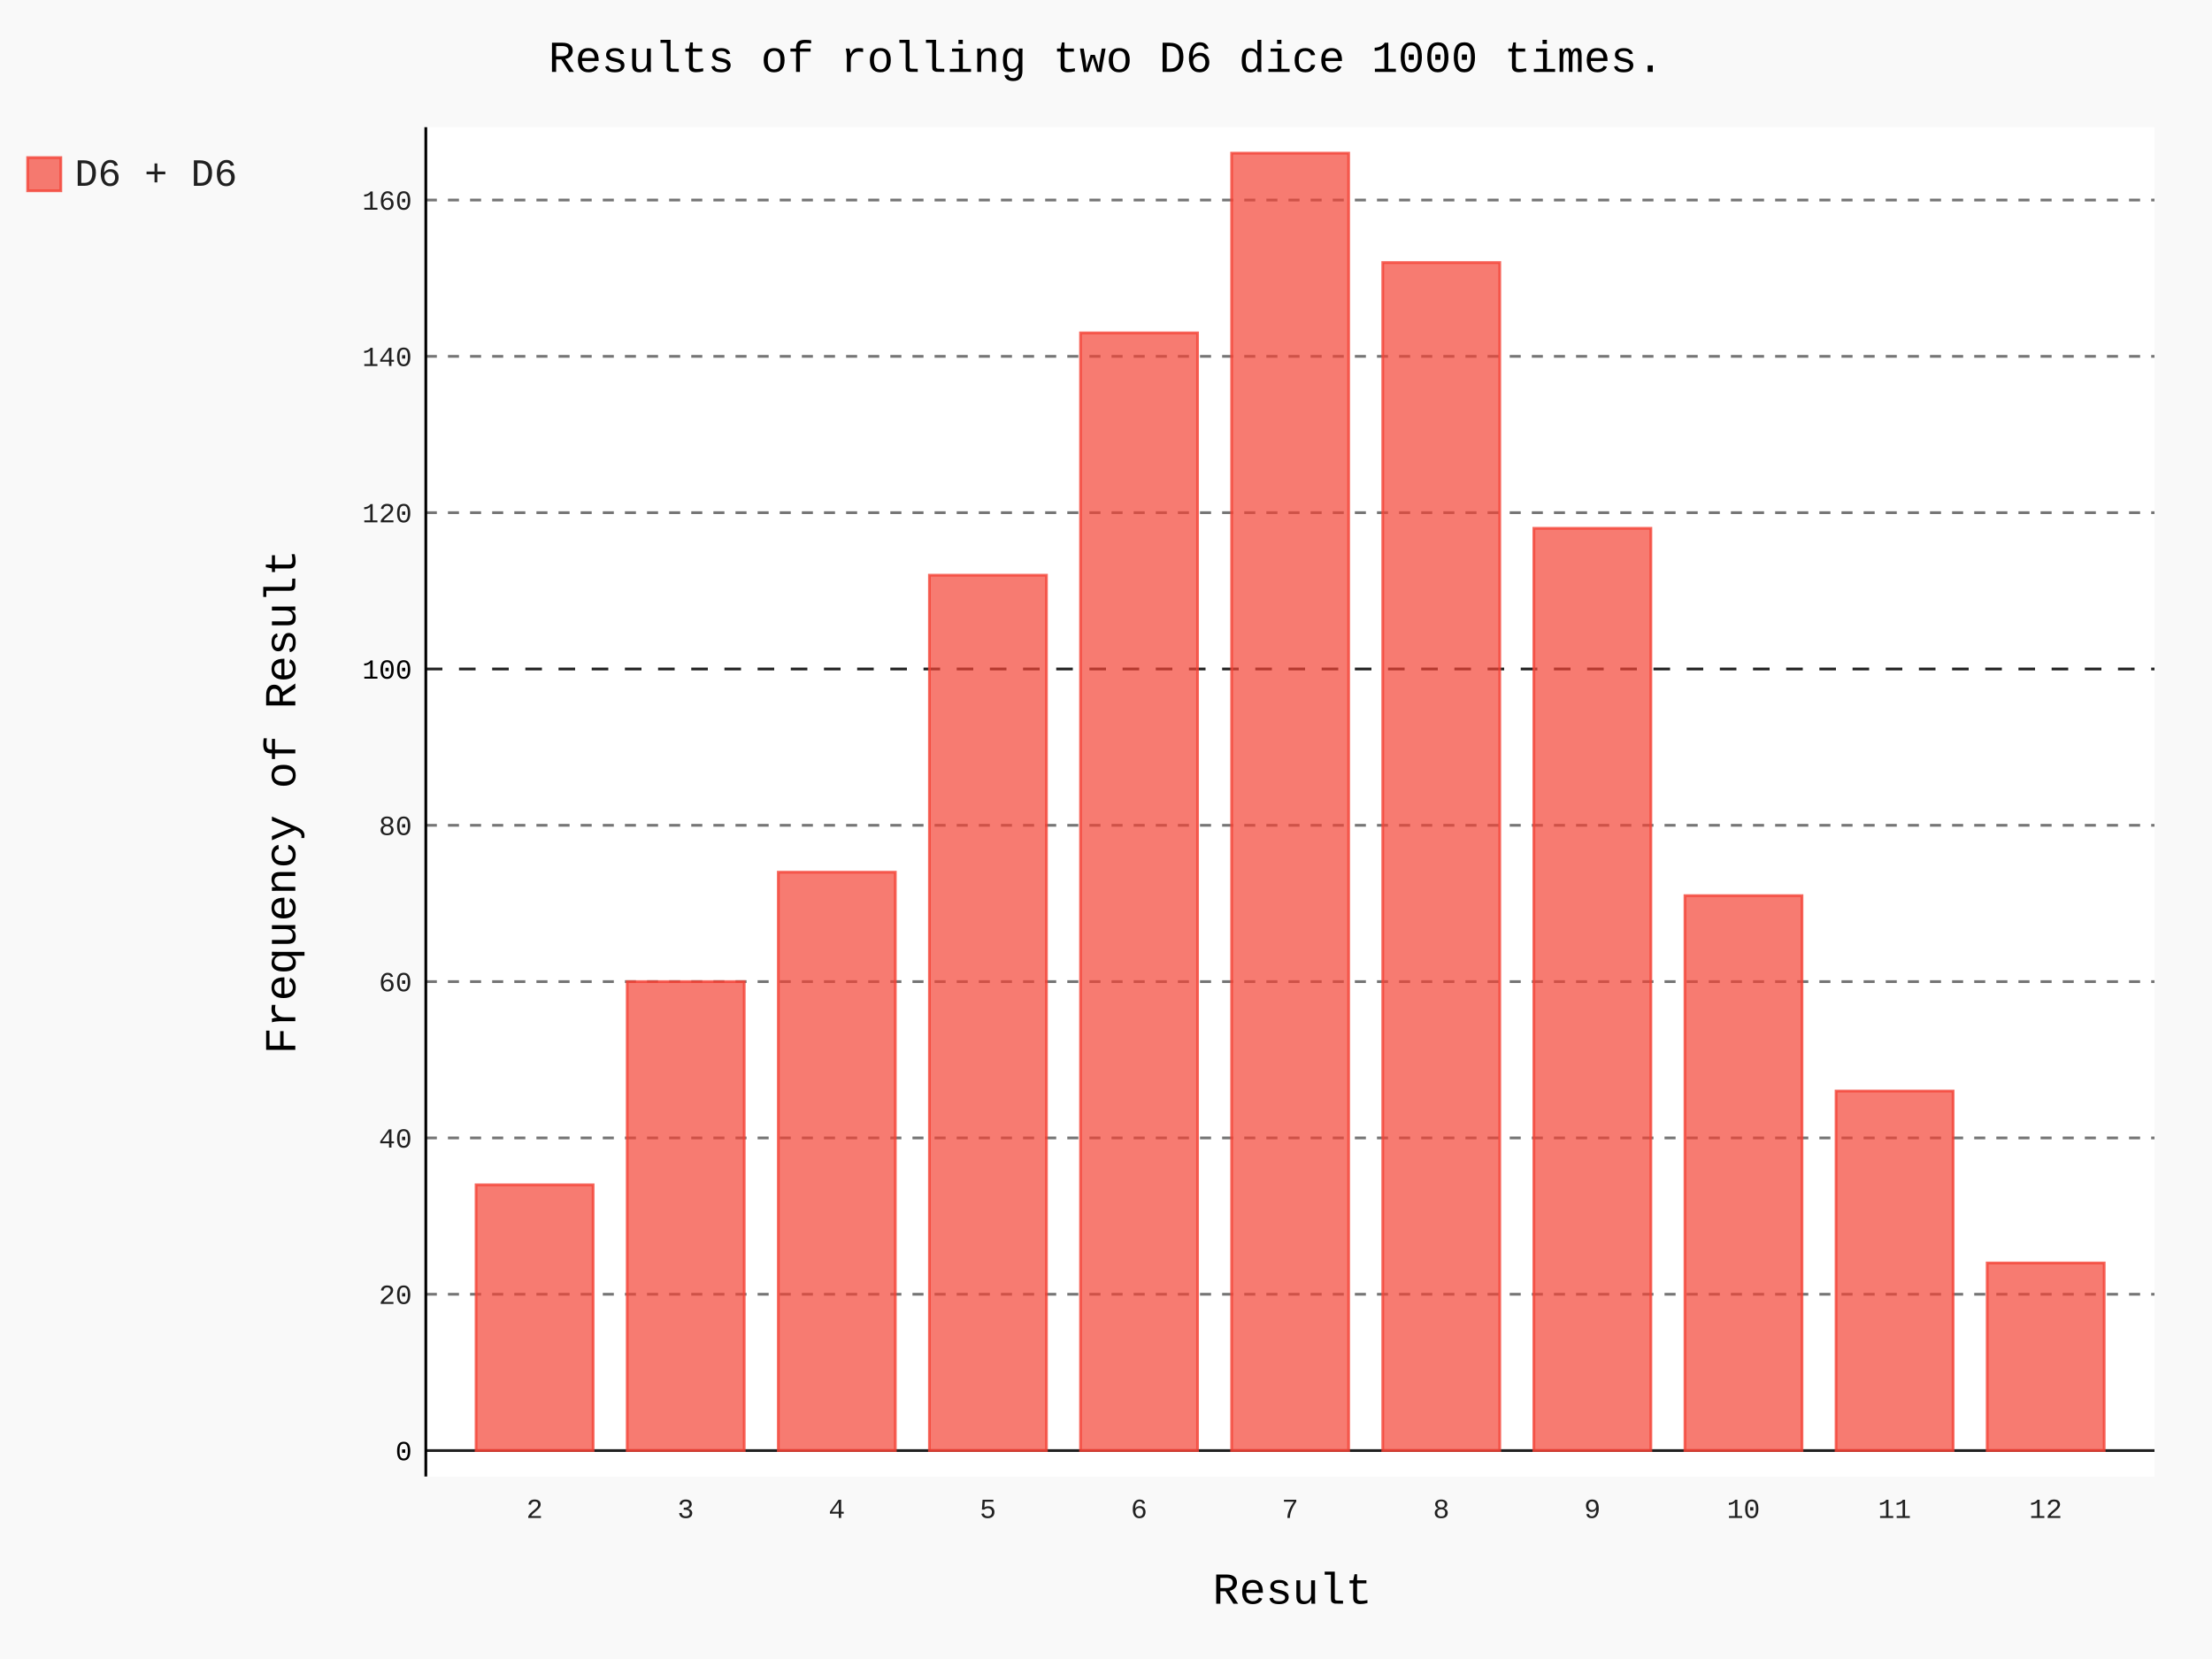
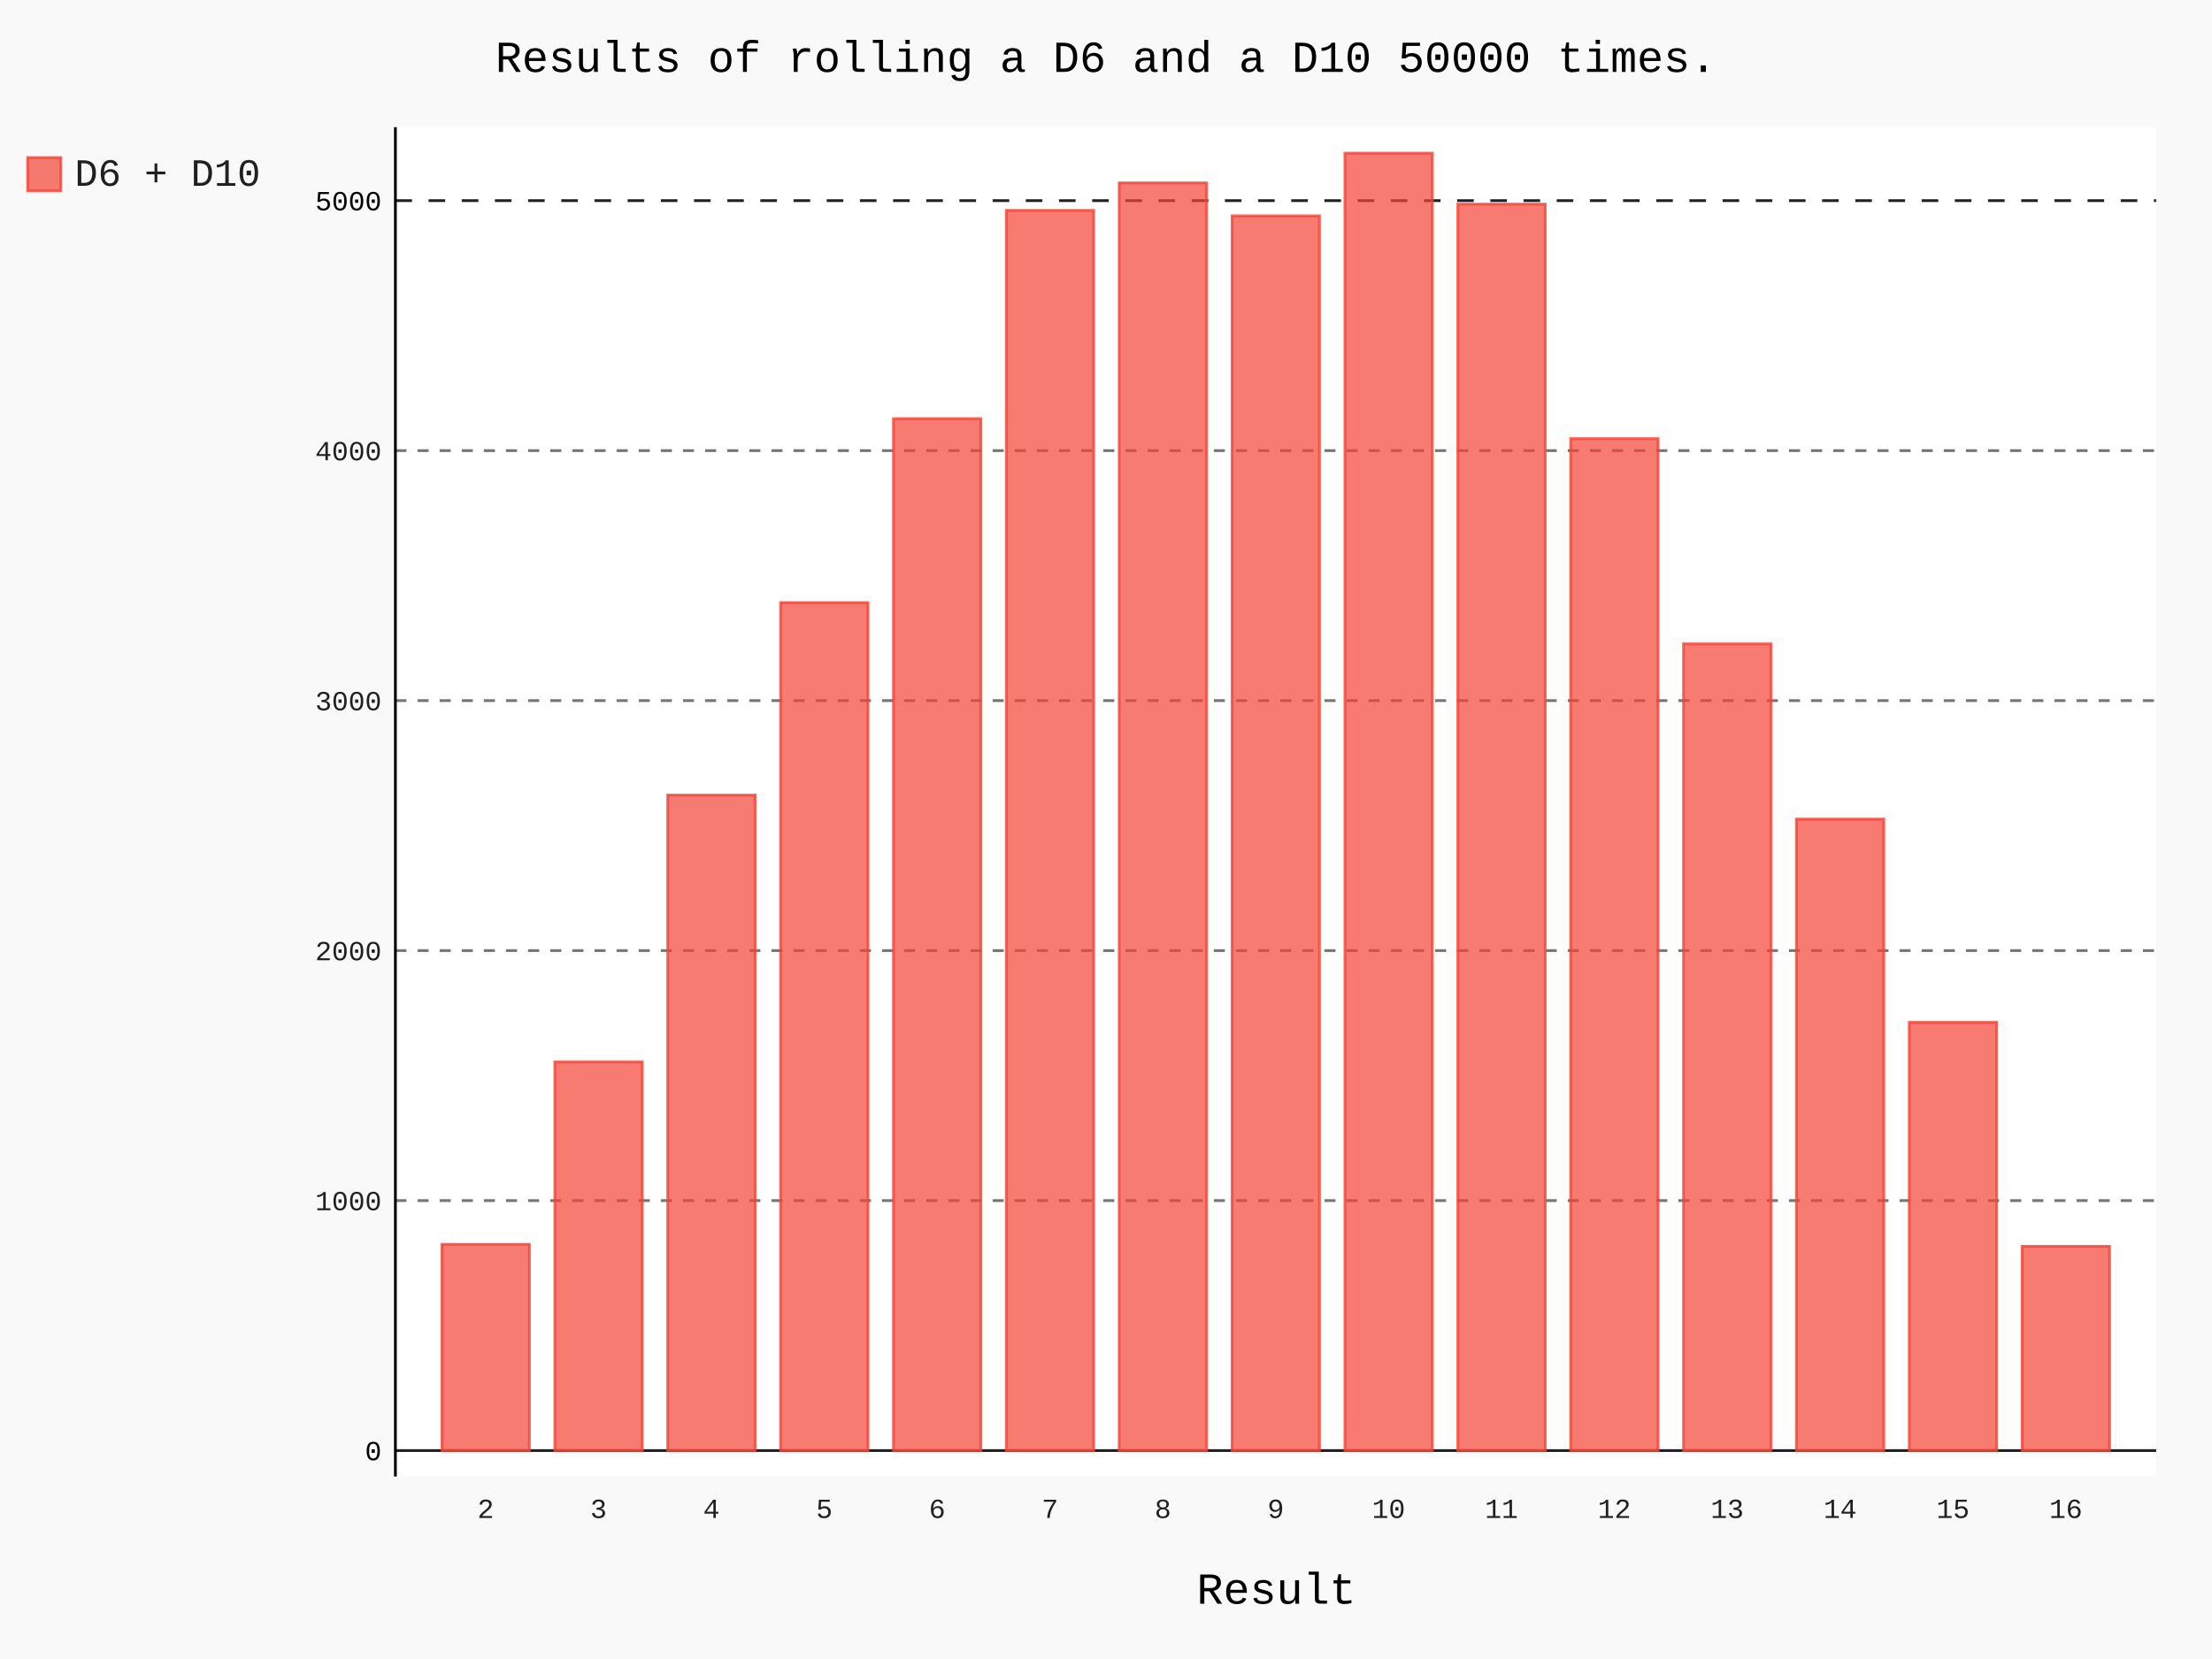
- <svg xmlns="http://www.w3.org/2000/svg" class="pygal-chart" id="chart-35907d83-fadf-4504-b93a-d2c3cc571794" viewBox="0 0 800 600">
+ <svg xmlns="http://www.w3.org/2000/svg" class="pygal-chart" id="chart-97e89e47-6465-4b62-848b-3480e98e0bc2" viewBox="0 0 800 600">
  <defs>
-     <style type="text/css">#chart-35907d83-fadf-4504-b93a-d2c3cc571794{-webkit-user-select:none;-webkit-font-smoothing:antialiased;font-family:Consolas,"Liberation Mono",Menlo,Courier,monospace}#chart-35907d83-fadf-4504-b93a-d2c3cc571794 .title{font-family:Consolas,"Liberation Mono",Menlo,Courier,monospace;font-size:16px}#chart-35907d83-fadf-4504-b93a-d2c3cc571794 .legends .legend text{font-family:Consolas,"Liberation Mono",Menlo,Courier,monospace;font-size:14px}#chart-35907d83-fadf-4504-b93a-d2c3cc571794 .axis text{font-family:Consolas,"Liberation Mono",Menlo,Courier,monospace;font-size:10px}#chart-35907d83-fadf-4504-b93a-d2c3cc571794 .axis text.major{font-family:Consolas,"Liberation Mono",Menlo,Courier,monospace;font-size:10px}#chart-35907d83-fadf-4504-b93a-d2c3cc571794 .text-overlay text.value{font-family:Consolas,"Liberation Mono",Menlo,Courier,monospace;font-size:16px}#chart-35907d83-fadf-4504-b93a-d2c3cc571794 .text-overlay text.label{font-family:Consolas,"Liberation Mono",Menlo,Courier,monospace;font-size:10px}#chart-35907d83-fadf-4504-b93a-d2c3cc571794 .tooltip{font-family:Consolas,"Liberation Mono",Menlo,Courier,monospace;font-size:14px}#chart-35907d83-fadf-4504-b93a-d2c3cc571794 text.no_data{font-family:Consolas,"Liberation Mono",Menlo,Courier,monospace;font-size:64px}
- #chart-35907d83-fadf-4504-b93a-d2c3cc571794{background-color:rgba(249,249,249,1)}#chart-35907d83-fadf-4504-b93a-d2c3cc571794 path,#chart-35907d83-fadf-4504-b93a-d2c3cc571794 line,#chart-35907d83-fadf-4504-b93a-d2c3cc571794 rect,#chart-35907d83-fadf-4504-b93a-d2c3cc571794 circle{-webkit-transition:150ms;-moz-transition:150ms;transition:150ms}#chart-35907d83-fadf-4504-b93a-d2c3cc571794 .graph &gt; .background{fill:rgba(249,249,249,1)}#chart-35907d83-fadf-4504-b93a-d2c3cc571794 .plot &gt; .background{fill:rgba(255,255,255,1)}#chart-35907d83-fadf-4504-b93a-d2c3cc571794 .graph{fill:rgba(0,0,0,.87)}#chart-35907d83-fadf-4504-b93a-d2c3cc571794 text.no_data{fill:rgba(0,0,0,1)}#chart-35907d83-fadf-4504-b93a-d2c3cc571794 .title{fill:rgba(0,0,0,1)}#chart-35907d83-fadf-4504-b93a-d2c3cc571794 .legends .legend text{fill:rgba(0,0,0,.87)}#chart-35907d83-fadf-4504-b93a-d2c3cc571794 .legends .legend:hover text{fill:rgba(0,0,0,1)}#chart-35907d83-fadf-4504-b93a-d2c3cc571794 .axis .line{stroke:rgba(0,0,0,1)}#chart-35907d83-fadf-4504-b93a-d2c3cc571794 .axis .guide.line{stroke:rgba(0,0,0,.54)}#chart-35907d83-fadf-4504-b93a-d2c3cc571794 .axis .major.line{stroke:rgba(0,0,0,.87)}#chart-35907d83-fadf-4504-b93a-d2c3cc571794 .axis text.major{fill:rgba(0,0,0,1)}#chart-35907d83-fadf-4504-b93a-d2c3cc571794 .axis.y .guides:hover .guide.line,#chart-35907d83-fadf-4504-b93a-d2c3cc571794 .line-graph .axis.x .guides:hover .guide.line,#chart-35907d83-fadf-4504-b93a-d2c3cc571794 .stackedline-graph .axis.x .guides:hover .guide.line,#chart-35907d83-fadf-4504-b93a-d2c3cc571794 .xy-graph .axis.x .guides:hover .guide.line{stroke:rgba(0,0,0,1)}#chart-35907d83-fadf-4504-b93a-d2c3cc571794 .axis .guides:hover text{fill:rgba(0,0,0,1)}#chart-35907d83-fadf-4504-b93a-d2c3cc571794 .reactive{fill-opacity:.7;stroke-opacity:.8}#chart-35907d83-fadf-4504-b93a-d2c3cc571794 .ci{stroke:rgba(0,0,0,.87)}#chart-35907d83-fadf-4504-b93a-d2c3cc571794 .reactive.active,#chart-35907d83-fadf-4504-b93a-d2c3cc571794 .active .reactive{fill-opacity:.8;stroke-opacity:.9;stroke-width:4}#chart-35907d83-fadf-4504-b93a-d2c3cc571794 .ci .reactive.active{stroke-width:1.5}#chart-35907d83-fadf-4504-b93a-d2c3cc571794 .series text{fill:rgba(0,0,0,1)}#chart-35907d83-fadf-4504-b93a-d2c3cc571794 .tooltip rect{fill:rgba(255,255,255,1);stroke:rgba(0,0,0,1);-webkit-transition:opacity 150ms;-moz-transition:opacity 150ms;transition:opacity 150ms}#chart-35907d83-fadf-4504-b93a-d2c3cc571794 .tooltip .label{fill:rgba(0,0,0,.87)}#chart-35907d83-fadf-4504-b93a-d2c3cc571794 .tooltip .label{fill:rgba(0,0,0,.87)}#chart-35907d83-fadf-4504-b93a-d2c3cc571794 .tooltip .legend{font-size:.8em;fill:rgba(0,0,0,.54)}#chart-35907d83-fadf-4504-b93a-d2c3cc571794 .tooltip .x_label{font-size:.6em;fill:rgba(0,0,0,1)}#chart-35907d83-fadf-4504-b93a-d2c3cc571794 .tooltip .xlink{font-size:.5em;text-decoration:underline}#chart-35907d83-fadf-4504-b93a-d2c3cc571794 .tooltip .value{font-size:1.5em}#chart-35907d83-fadf-4504-b93a-d2c3cc571794 .bound{font-size:.5em}#chart-35907d83-fadf-4504-b93a-d2c3cc571794 .max-value{font-size:.75em;fill:rgba(0,0,0,.54)}#chart-35907d83-fadf-4504-b93a-d2c3cc571794 .map-element{fill:rgba(255,255,255,1);stroke:rgba(0,0,0,.54) !important}#chart-35907d83-fadf-4504-b93a-d2c3cc571794 .map-element .reactive{fill-opacity:inherit;stroke-opacity:inherit}#chart-35907d83-fadf-4504-b93a-d2c3cc571794 .color-0,#chart-35907d83-fadf-4504-b93a-d2c3cc571794 .color-0 a:visited{stroke:#F44336;fill:#F44336}#chart-35907d83-fadf-4504-b93a-d2c3cc571794 .text-overlay .color-0 text{fill:black}
- #chart-35907d83-fadf-4504-b93a-d2c3cc571794 text.no_data{text-anchor:middle}#chart-35907d83-fadf-4504-b93a-d2c3cc571794 .guide.line{fill:none}#chart-35907d83-fadf-4504-b93a-d2c3cc571794 .centered{text-anchor:middle}#chart-35907d83-fadf-4504-b93a-d2c3cc571794 .title{text-anchor:middle}#chart-35907d83-fadf-4504-b93a-d2c3cc571794 .legends .legend text{fill-opacity:1}#chart-35907d83-fadf-4504-b93a-d2c3cc571794 .axis.x text{text-anchor:middle}#chart-35907d83-fadf-4504-b93a-d2c3cc571794 .axis.x:not(.web) text[transform]{text-anchor:start}#chart-35907d83-fadf-4504-b93a-d2c3cc571794 .axis.x:not(.web) text[transform].backwards{text-anchor:end}#chart-35907d83-fadf-4504-b93a-d2c3cc571794 .axis.y text{text-anchor:end}#chart-35907d83-fadf-4504-b93a-d2c3cc571794 .axis.y text[transform].backwards{text-anchor:start}#chart-35907d83-fadf-4504-b93a-d2c3cc571794 .axis.y2 text{text-anchor:start}#chart-35907d83-fadf-4504-b93a-d2c3cc571794 .axis.y2 text[transform].backwards{text-anchor:end}#chart-35907d83-fadf-4504-b93a-d2c3cc571794 .axis .guide.line{stroke-dasharray:4,4}#chart-35907d83-fadf-4504-b93a-d2c3cc571794 .axis .major.guide.line{stroke-dasharray:6,6}#chart-35907d83-fadf-4504-b93a-d2c3cc571794 .horizontal .axis.y .guide.line,#chart-35907d83-fadf-4504-b93a-d2c3cc571794 .horizontal .axis.y2 .guide.line,#chart-35907d83-fadf-4504-b93a-d2c3cc571794 .vertical .axis.x .guide.line{opacity:0}#chart-35907d83-fadf-4504-b93a-d2c3cc571794 .horizontal .axis.always_show .guide.line,#chart-35907d83-fadf-4504-b93a-d2c3cc571794 .vertical .axis.always_show .guide.line{opacity:1 !important}#chart-35907d83-fadf-4504-b93a-d2c3cc571794 .axis.y .guides:hover .guide.line,#chart-35907d83-fadf-4504-b93a-d2c3cc571794 .axis.y2 .guides:hover .guide.line,#chart-35907d83-fadf-4504-b93a-d2c3cc571794 .axis.x .guides:hover .guide.line{opacity:1}#chart-35907d83-fadf-4504-b93a-d2c3cc571794 .axis .guides:hover text{opacity:1}#chart-35907d83-fadf-4504-b93a-d2c3cc571794 .nofill{fill:none}#chart-35907d83-fadf-4504-b93a-d2c3cc571794 .subtle-fill{fill-opacity:.2}#chart-35907d83-fadf-4504-b93a-d2c3cc571794 .dot{stroke-width:1px;fill-opacity:1}#chart-35907d83-fadf-4504-b93a-d2c3cc571794 .dot.active{stroke-width:5px}#chart-35907d83-fadf-4504-b93a-d2c3cc571794 .dot.negative{fill:transparent}#chart-35907d83-fadf-4504-b93a-d2c3cc571794 text,#chart-35907d83-fadf-4504-b93a-d2c3cc571794 tspan{stroke:none !important}#chart-35907d83-fadf-4504-b93a-d2c3cc571794 .series text.active{opacity:1}#chart-35907d83-fadf-4504-b93a-d2c3cc571794 .tooltip rect{fill-opacity:.95;stroke-width:.5}#chart-35907d83-fadf-4504-b93a-d2c3cc571794 .tooltip text{fill-opacity:1}#chart-35907d83-fadf-4504-b93a-d2c3cc571794 .showable{visibility:hidden}#chart-35907d83-fadf-4504-b93a-d2c3cc571794 .showable.shown{visibility:visible}#chart-35907d83-fadf-4504-b93a-d2c3cc571794 .gauge-background{fill:rgba(229,229,229,1);stroke:none}#chart-35907d83-fadf-4504-b93a-d2c3cc571794 .bg-lines{stroke:rgba(249,249,249,1);stroke-width:2px}</style>
+     <style type="text/css">#chart-97e89e47-6465-4b62-848b-3480e98e0bc2{-webkit-user-select:none;-webkit-font-smoothing:antialiased;font-family:Consolas,"Liberation Mono",Menlo,Courier,monospace}#chart-97e89e47-6465-4b62-848b-3480e98e0bc2 .title{font-family:Consolas,"Liberation Mono",Menlo,Courier,monospace;font-size:16px}#chart-97e89e47-6465-4b62-848b-3480e98e0bc2 .legends .legend text{font-family:Consolas,"Liberation Mono",Menlo,Courier,monospace;font-size:14px}#chart-97e89e47-6465-4b62-848b-3480e98e0bc2 .axis text{font-family:Consolas,"Liberation Mono",Menlo,Courier,monospace;font-size:10px}#chart-97e89e47-6465-4b62-848b-3480e98e0bc2 .axis text.major{font-family:Consolas,"Liberation Mono",Menlo,Courier,monospace;font-size:10px}#chart-97e89e47-6465-4b62-848b-3480e98e0bc2 .text-overlay text.value{font-family:Consolas,"Liberation Mono",Menlo,Courier,monospace;font-size:16px}#chart-97e89e47-6465-4b62-848b-3480e98e0bc2 .text-overlay text.label{font-family:Consolas,"Liberation Mono",Menlo,Courier,monospace;font-size:10px}#chart-97e89e47-6465-4b62-848b-3480e98e0bc2 .tooltip{font-family:Consolas,"Liberation Mono",Menlo,Courier,monospace;font-size:14px}#chart-97e89e47-6465-4b62-848b-3480e98e0bc2 text.no_data{font-family:Consolas,"Liberation Mono",Menlo,Courier,monospace;font-size:64px}
+ #chart-97e89e47-6465-4b62-848b-3480e98e0bc2{background-color:rgba(249,249,249,1)}#chart-97e89e47-6465-4b62-848b-3480e98e0bc2 path,#chart-97e89e47-6465-4b62-848b-3480e98e0bc2 line,#chart-97e89e47-6465-4b62-848b-3480e98e0bc2 rect,#chart-97e89e47-6465-4b62-848b-3480e98e0bc2 circle{-webkit-transition:150ms;-moz-transition:150ms;transition:150ms}#chart-97e89e47-6465-4b62-848b-3480e98e0bc2 .graph &gt; .background{fill:rgba(249,249,249,1)}#chart-97e89e47-6465-4b62-848b-3480e98e0bc2 .plot &gt; .background{fill:rgba(255,255,255,1)}#chart-97e89e47-6465-4b62-848b-3480e98e0bc2 .graph{fill:rgba(0,0,0,.87)}#chart-97e89e47-6465-4b62-848b-3480e98e0bc2 text.no_data{fill:rgba(0,0,0,1)}#chart-97e89e47-6465-4b62-848b-3480e98e0bc2 .title{fill:rgba(0,0,0,1)}#chart-97e89e47-6465-4b62-848b-3480e98e0bc2 .legends .legend text{fill:rgba(0,0,0,.87)}#chart-97e89e47-6465-4b62-848b-3480e98e0bc2 .legends .legend:hover text{fill:rgba(0,0,0,1)}#chart-97e89e47-6465-4b62-848b-3480e98e0bc2 .axis .line{stroke:rgba(0,0,0,1)}#chart-97e89e47-6465-4b62-848b-3480e98e0bc2 .axis .guide.line{stroke:rgba(0,0,0,.54)}#chart-97e89e47-6465-4b62-848b-3480e98e0bc2 .axis .major.line{stroke:rgba(0,0,0,.87)}#chart-97e89e47-6465-4b62-848b-3480e98e0bc2 .axis text.major{fill:rgba(0,0,0,1)}#chart-97e89e47-6465-4b62-848b-3480e98e0bc2 .axis.y .guides:hover .guide.line,#chart-97e89e47-6465-4b62-848b-3480e98e0bc2 .line-graph .axis.x .guides:hover .guide.line,#chart-97e89e47-6465-4b62-848b-3480e98e0bc2 .stackedline-graph .axis.x .guides:hover .guide.line,#chart-97e89e47-6465-4b62-848b-3480e98e0bc2 .xy-graph .axis.x .guides:hover .guide.line{stroke:rgba(0,0,0,1)}#chart-97e89e47-6465-4b62-848b-3480e98e0bc2 .axis .guides:hover text{fill:rgba(0,0,0,1)}#chart-97e89e47-6465-4b62-848b-3480e98e0bc2 .reactive{fill-opacity:.7;stroke-opacity:.8}#chart-97e89e47-6465-4b62-848b-3480e98e0bc2 .ci{stroke:rgba(0,0,0,.87)}#chart-97e89e47-6465-4b62-848b-3480e98e0bc2 .reactive.active,#chart-97e89e47-6465-4b62-848b-3480e98e0bc2 .active .reactive{fill-opacity:.8;stroke-opacity:.9;stroke-width:4}#chart-97e89e47-6465-4b62-848b-3480e98e0bc2 .ci .reactive.active{stroke-width:1.5}#chart-97e89e47-6465-4b62-848b-3480e98e0bc2 .series text{fill:rgba(0,0,0,1)}#chart-97e89e47-6465-4b62-848b-3480e98e0bc2 .tooltip rect{fill:rgba(255,255,255,1);stroke:rgba(0,0,0,1);-webkit-transition:opacity 150ms;-moz-transition:opacity 150ms;transition:opacity 150ms}#chart-97e89e47-6465-4b62-848b-3480e98e0bc2 .tooltip .label{fill:rgba(0,0,0,.87)}#chart-97e89e47-6465-4b62-848b-3480e98e0bc2 .tooltip .label{fill:rgba(0,0,0,.87)}#chart-97e89e47-6465-4b62-848b-3480e98e0bc2 .tooltip .legend{font-size:.8em;fill:rgba(0,0,0,.54)}#chart-97e89e47-6465-4b62-848b-3480e98e0bc2 .tooltip .x_label{font-size:.6em;fill:rgba(0,0,0,1)}#chart-97e89e47-6465-4b62-848b-3480e98e0bc2 .tooltip .xlink{font-size:.5em;text-decoration:underline}#chart-97e89e47-6465-4b62-848b-3480e98e0bc2 .tooltip .value{font-size:1.5em}#chart-97e89e47-6465-4b62-848b-3480e98e0bc2 .bound{font-size:.5em}#chart-97e89e47-6465-4b62-848b-3480e98e0bc2 .max-value{font-size:.75em;fill:rgba(0,0,0,.54)}#chart-97e89e47-6465-4b62-848b-3480e98e0bc2 .map-element{fill:rgba(255,255,255,1);stroke:rgba(0,0,0,.54) !important}#chart-97e89e47-6465-4b62-848b-3480e98e0bc2 .map-element .reactive{fill-opacity:inherit;stroke-opacity:inherit}#chart-97e89e47-6465-4b62-848b-3480e98e0bc2 .color-0,#chart-97e89e47-6465-4b62-848b-3480e98e0bc2 .color-0 a:visited{stroke:#F44336;fill:#F44336}#chart-97e89e47-6465-4b62-848b-3480e98e0bc2 .text-overlay .color-0 text{fill:black}
+ #chart-97e89e47-6465-4b62-848b-3480e98e0bc2 text.no_data{text-anchor:middle}#chart-97e89e47-6465-4b62-848b-3480e98e0bc2 .guide.line{fill:none}#chart-97e89e47-6465-4b62-848b-3480e98e0bc2 .centered{text-anchor:middle}#chart-97e89e47-6465-4b62-848b-3480e98e0bc2 .title{text-anchor:middle}#chart-97e89e47-6465-4b62-848b-3480e98e0bc2 .legends .legend text{fill-opacity:1}#chart-97e89e47-6465-4b62-848b-3480e98e0bc2 .axis.x text{text-anchor:middle}#chart-97e89e47-6465-4b62-848b-3480e98e0bc2 .axis.x:not(.web) text[transform]{text-anchor:start}#chart-97e89e47-6465-4b62-848b-3480e98e0bc2 .axis.x:not(.web) text[transform].backwards{text-anchor:end}#chart-97e89e47-6465-4b62-848b-3480e98e0bc2 .axis.y text{text-anchor:end}#chart-97e89e47-6465-4b62-848b-3480e98e0bc2 .axis.y text[transform].backwards{text-anchor:start}#chart-97e89e47-6465-4b62-848b-3480e98e0bc2 .axis.y2 text{text-anchor:start}#chart-97e89e47-6465-4b62-848b-3480e98e0bc2 .axis.y2 text[transform].backwards{text-anchor:end}#chart-97e89e47-6465-4b62-848b-3480e98e0bc2 .axis .guide.line{stroke-dasharray:4,4}#chart-97e89e47-6465-4b62-848b-3480e98e0bc2 .axis .major.guide.line{stroke-dasharray:6,6}#chart-97e89e47-6465-4b62-848b-3480e98e0bc2 .horizontal .axis.y .guide.line,#chart-97e89e47-6465-4b62-848b-3480e98e0bc2 .horizontal .axis.y2 .guide.line,#chart-97e89e47-6465-4b62-848b-3480e98e0bc2 .vertical .axis.x .guide.line{opacity:0}#chart-97e89e47-6465-4b62-848b-3480e98e0bc2 .horizontal .axis.always_show .guide.line,#chart-97e89e47-6465-4b62-848b-3480e98e0bc2 .vertical .axis.always_show .guide.line{opacity:1 !important}#chart-97e89e47-6465-4b62-848b-3480e98e0bc2 .axis.y .guides:hover .guide.line,#chart-97e89e47-6465-4b62-848b-3480e98e0bc2 .axis.y2 .guides:hover .guide.line,#chart-97e89e47-6465-4b62-848b-3480e98e0bc2 .axis.x .guides:hover .guide.line{opacity:1}#chart-97e89e47-6465-4b62-848b-3480e98e0bc2 .axis .guides:hover text{opacity:1}#chart-97e89e47-6465-4b62-848b-3480e98e0bc2 .nofill{fill:none}#chart-97e89e47-6465-4b62-848b-3480e98e0bc2 .subtle-fill{fill-opacity:.2}#chart-97e89e47-6465-4b62-848b-3480e98e0bc2 .dot{stroke-width:1px;fill-opacity:1}#chart-97e89e47-6465-4b62-848b-3480e98e0bc2 .dot.active{stroke-width:5px}#chart-97e89e47-6465-4b62-848b-3480e98e0bc2 .dot.negative{fill:transparent}#chart-97e89e47-6465-4b62-848b-3480e98e0bc2 text,#chart-97e89e47-6465-4b62-848b-3480e98e0bc2 tspan{stroke:none !important}#chart-97e89e47-6465-4b62-848b-3480e98e0bc2 .series text.active{opacity:1}#chart-97e89e47-6465-4b62-848b-3480e98e0bc2 .tooltip rect{fill-opacity:.95;stroke-width:.5}#chart-97e89e47-6465-4b62-848b-3480e98e0bc2 .tooltip text{fill-opacity:1}#chart-97e89e47-6465-4b62-848b-3480e98e0bc2 .showable{visibility:hidden}#chart-97e89e47-6465-4b62-848b-3480e98e0bc2 .showable.shown{visibility:visible}#chart-97e89e47-6465-4b62-848b-3480e98e0bc2 .gauge-background{fill:rgba(229,229,229,1);stroke:none}#chart-97e89e47-6465-4b62-848b-3480e98e0bc2 .bg-lines{stroke:rgba(249,249,249,1);stroke-width:2px}</style>
  </defs>
  <g class="graph bar-graph vertical">
    <rect class="background" height="600" width="800" x="0" y="0" />
-     <g class="plot" transform="translate(154, 46)">
-       <rect class="background" height="488" width="625.2" x="0" y="0" />
+     <g class="plot" transform="translate(143, 46)">
+       <rect class="background" height="488" width="636.8" x="0" y="0" />
      <g class="axis y always_show">
        <g class="guides">
-           <path class="axis major line" d="M0 478.615 h625.2" />
+           <path class="axis major line" d="M0 478.615 h636.8" />
          <text class="major" x="-5" y="482.115">0</text>
        </g>
        <g class="guides">
-           <path class="guide line" d="M0 422.082 h625.2" />
-           <text class="" x="-5" y="425.582">20</text>
+           <path class="guide line" d="M0 388.205 h636.8" />
+           <text class="" x="-5" y="391.705">1000</text>
        </g>
        <g class="guides">
-           <path class="guide line" d="M0 365.548 h625.2" />
-           <text class="" x="-5" y="369.048">40</text>
+           <path class="guide line" d="M0 297.794 h636.8" />
+           <text class="" x="-5" y="301.294">2000</text>
        </g>
        <g class="guides">
-           <path class="guide line" d="M0 309.014 h625.2" />
-           <text class="" x="-5" y="312.514">60</text>
+           <path class="guide line" d="M0 207.384 h636.8" />
+           <text class="" x="-5" y="210.884">3000</text>
        </g>
        <g class="guides">
-           <path class="guide line" d="M0 252.48 h625.2" />
-           <text class="" x="-5" y="255.98">80</text>
+           <path class="guide line" d="M0 116.973 h636.8" />
+           <text class="" x="-5" y="120.473">4000</text>
        </g>
        <g class="guides">
-           <path class="major guide line" d="M0 195.946 h625.2" />
-           <text class="major" x="-5" y="199.446">100</text>
-         </g>
-         <g class="guides">
-           <path class="guide line" d="M0 139.412 h625.2" />
-           <text class="" x="-5" y="142.912">120</text>
-         </g>
-         <g class="guides">
-           <path class="guide line" d="M0 82.879 h625.2" />
-           <text class="" x="-5" y="86.379">140</text>
-         </g>
-         <g class="guides">
-           <path class="guide line" d="M0 26.345 h625.2" />
-           <text class="" x="-5" y="29.845">160</text>
+           <path class="major guide line" d="M0 26.563 h636.8" />
+           <text class="major" x="-5" y="30.063">5000</text>
        </g>
      </g>
      <g class="axis x">
        <path class="line" d="M0 0 v488" />
        <g class="guides">
-           <path class="guide line" d="M39.348 0 v488" />
-           <text class="" x="39.348" y="503.0">2</text>
+           <path class="guide line" d="M32.656 0 v488" />
+           <text class="" x="32.656" y="503.0">2</text>
        </g>
        <g class="guides">
-           <path class="guide line" d="M93.999 0 v488" />
-           <text class="" x="93.999" y="503.0">3</text>
+           <path class="guide line" d="M73.477 0 v488" />
+           <text class="" x="73.477" y="503.0">3</text>
        </g>
        <g class="guides">
-           <path class="guide line" d="M148.649 0 v488" />
-           <text class="" x="148.649" y="503.0">4</text>
+           <path class="guide line" d="M114.297 0 v488" />
+           <text class="" x="114.297" y="503.0">4</text>
        </g>
        <g class="guides">
-           <path class="guide line" d="M203.299 0 v488" />
-           <text class="" x="203.299" y="503.0">5</text>
+           <path class="guide line" d="M155.118 0 v488" />
+           <text class="" x="155.118" y="503.0">5</text>
        </g>
        <g class="guides">
-           <path class="guide line" d="M257.95 0 v488" />
-           <text class="" x="257.95" y="503.0">6</text>
+           <path class="guide line" d="M195.938 0 v488" />
+           <text class="" x="195.938" y="503.0">6</text>
        </g>
        <g class="guides">
-           <path class="guide line" d="M312.6 0 v488" />
-           <text class="" x="312.6" y="503.0">7</text>
+           <path class="guide line" d="M236.759 0 v488" />
+           <text class="" x="236.759" y="503.0">7</text>
        </g>
        <g class="guides">
-           <path class="guide line" d="M367.25 0 v488" />
-           <text class="" x="367.25" y="503.0">8</text>
+           <path class="guide line" d="M277.579 0 v488" />
+           <text class="" x="277.579" y="503.0">8</text>
        </g>
        <g class="guides">
-           <path class="guide line" d="M421.901 0 v488" />
-           <text class="" x="421.901" y="503.0">9</text>
+           <path class="guide line" d="M318.4 0 v488" />
+           <text class="" x="318.4" y="503.0">9</text>
        </g>
        <g class="guides">
-           <path class="guide line" d="M476.551 0 v488" />
-           <text class="" x="476.551" y="503.0">10</text>
+           <path class="guide line" d="M359.221 0 v488" />
+           <text class="" x="359.221" y="503.0">10</text>
        </g>
        <g class="guides">
-           <path class="guide line" d="M531.201 0 v488" />
-           <text class="" x="531.201" y="503.0">11</text>
+           <path class="guide line" d="M400.041 0 v488" />
+           <text class="" x="400.041" y="503.0">11</text>
        </g>
        <g class="guides">
-           <path class="guide line" d="M585.852 0 v488" />
-           <text class="" x="585.852" y="503.0">12</text>
+           <path class="guide line" d="M440.862 0 v488" />
+           <text class="" x="440.862" y="503.0">12</text>
+         </g>
+         <g class="guides">
+           <path class="guide line" d="M481.682 0 v488" />
+           <text class="" x="481.682" y="503.0">13</text>
+         </g>
+         <g class="guides">
+           <path class="guide line" d="M522.503 0 v488" />
+           <text class="" x="522.503" y="503.0">14</text>
+         </g>
+         <g class="guides">
+           <path class="guide line" d="M563.323 0 v488" />
+           <text class="" x="563.323" y="503.0">15</text>
+         </g>
+         <g class="guides">
+           <path class="guide line" d="M604.144 0 v488" />
+           <text class="" x="604.144" y="503.0">16</text>
        </g>
      </g>
      <g class="series serie-0 color-0">
        <g class="bars">
          <g class="bar">
-             <rect class="rect reactive tooltip-trigger" height="96.108" rx="0" ry="0" width="42.321" x="18.188" y="382.508" />
+             <rect class="rect reactive tooltip-trigger" height="74.589" rx="0" ry="0" width="31.611" x="16.851" y="404.027" />
          </g>
          <g class="bar">
-             <rect class="rect reactive tooltip-trigger" height="169.601" rx="0" ry="0" width="42.321" x="72.838" y="309.014" />
+             <rect class="rect reactive tooltip-trigger" height="140.588" rx="0" ry="0" width="31.611" x="57.671" y="338.027" />
          </g>
          <g class="bar">
-             <rect class="rect reactive tooltip-trigger" height="209.175" rx="0" ry="0" width="42.321" x="127.488" y="269.44" />
+             <rect class="rect reactive tooltip-trigger" height="237.056" rx="0" ry="0" width="31.611" x="98.492" y="241.559" />
          </g>
          <g class="bar">
-             <rect class="rect reactive tooltip-trigger" height="316.589" rx="0" ry="0" width="42.321" x="182.139" y="162.026" />
+             <rect class="rect reactive tooltip-trigger" height="306.673" rx="0" ry="0" width="31.611" x="139.312" y="171.943" />
          </g>
          <g class="bar">
-             <rect class="rect reactive tooltip-trigger" height="404.217" rx="0" ry="0" width="42.321" x="236.789" y="74.399" />
+             <rect class="rect reactive tooltip-trigger" height="373.215" rx="0" ry="0" width="31.611" x="180.133" y="105.401" />
          </g>
          <g class="bar">
-             <rect class="rect reactive tooltip-trigger" height="469.231" rx="0" ry="0" width="42.321" x="291.439" y="9.385" />
+             <rect class="rect reactive tooltip-trigger" height="448.527" rx="0" ry="0" width="31.611" x="220.953" y="30.089" />
          </g>
          <g class="bar">
-             <rect class="rect reactive tooltip-trigger" height="429.657" rx="0" ry="0" width="42.321" x="346.09" y="48.958" />
+             <rect class="rect reactive tooltip-trigger" height="458.472" rx="0" ry="0" width="31.611" x="261.774" y="20.143" />
          </g>
          <g class="bar">
-             <rect class="rect reactive tooltip-trigger" height="333.55" rx="0" ry="0" width="42.321" x="400.74" y="145.066" />
+             <rect class="rect reactive tooltip-trigger" height="446.538" rx="0" ry="0" width="31.611" x="302.594" y="32.078" />
          </g>
          <g class="bar">
-             <rect class="rect reactive tooltip-trigger" height="200.695" rx="0" ry="0" width="42.321" x="455.39" y="277.92" />
+             <rect class="rect reactive tooltip-trigger" height="469.231" rx="0" ry="0" width="31.611" x="343.415" y="9.385" />
          </g>
          <g class="bar">
-             <rect class="rect reactive tooltip-trigger" height="130.028" rx="0" ry="0" width="42.321" x="510.041" y="348.588" />
+             <rect class="rect reactive tooltip-trigger" height="450.787" rx="0" ry="0" width="31.611" x="384.235" y="27.828" />
          </g>
          <g class="bar">
-             <rect class="rect reactive tooltip-trigger" height="67.841" rx="0" ry="0" width="42.321" x="564.691" y="410.775" />
+             <rect class="rect reactive tooltip-trigger" height="365.982" rx="0" ry="0" width="31.611" x="425.056" y="112.633" />
+           </g>
+           <g class="bar">
+             <rect class="rect reactive tooltip-trigger" height="291.755" rx="0" ry="0" width="31.611" x="465.876" y="186.861" />
+           </g>
+           <g class="bar">
+             <rect class="rect reactive tooltip-trigger" height="228.377" rx="0" ry="0" width="31.611" x="506.697" y="250.238" />
+           </g>
+           <g class="bar">
+             <rect class="rect reactive tooltip-trigger" height="154.873" rx="0" ry="0" width="31.611" x="547.517" y="323.742" />
+           </g>
+           <g class="bar">
+             <rect class="rect reactive tooltip-trigger" height="73.865" rx="0" ry="0" width="31.611" x="588.338" y="404.75" />
          </g>
        </g>
      </g>
    </g>
    <g class="titles">
-       <text class="title plot_title" x="400.0" y="26">Results of rolling two D6 dice 1000 times.</text>
-       <text class="title" x="467.4" y="580">Result</text>
-       <text class="title" transform="rotate(-90 80.8 290)" x="80.8" y="316.0">Frequency of Result</text>
+       <text class="title plot_title" x="400.0" y="26">Results of rolling a D6 and a D10 50000 times.</text>
+       <text class="title" x="461.6" y="580">Result</text>
    </g>
-     <g class="plot overlay" transform="translate(154, 46)">
+     <g class="plot overlay" transform="translate(143, 46)">
      <g class="series serie-0 color-0" />
    </g>
-     <g class="plot text-overlay" transform="translate(154, 46)">
+     <g class="plot text-overlay" transform="translate(143, 46)">
      <g class="series serie-0 color-0" />
    </g>
-     <g class="plot tooltip-overlay" transform="translate(154, 46)">
+     <g class="plot tooltip-overlay" transform="translate(143, 46)">
      <g class="tooltip" style="opacity: 0" transform="translate(0 0)">
        <rect class="tooltip-box" height="0" rx="0" ry="0" width="0" />
        <g class="text" />
      </g>
    </g>
    <g class="legends" transform="translate(10, 56)">
      <g class="legend reactive activate-serie" id="activate-serie-0">
        <rect class="color-0 reactive" height="12" width="12" x="0.0" y="1.0" />
-         <text x="17.0" y="11.2">D6 + D6</text>
+         <text x="17.0" y="11.2">D6 + D10</text>
      </g>
    </g>
    <g class="legends" transform="translate(790, 56)" />
  </g>
</svg>
